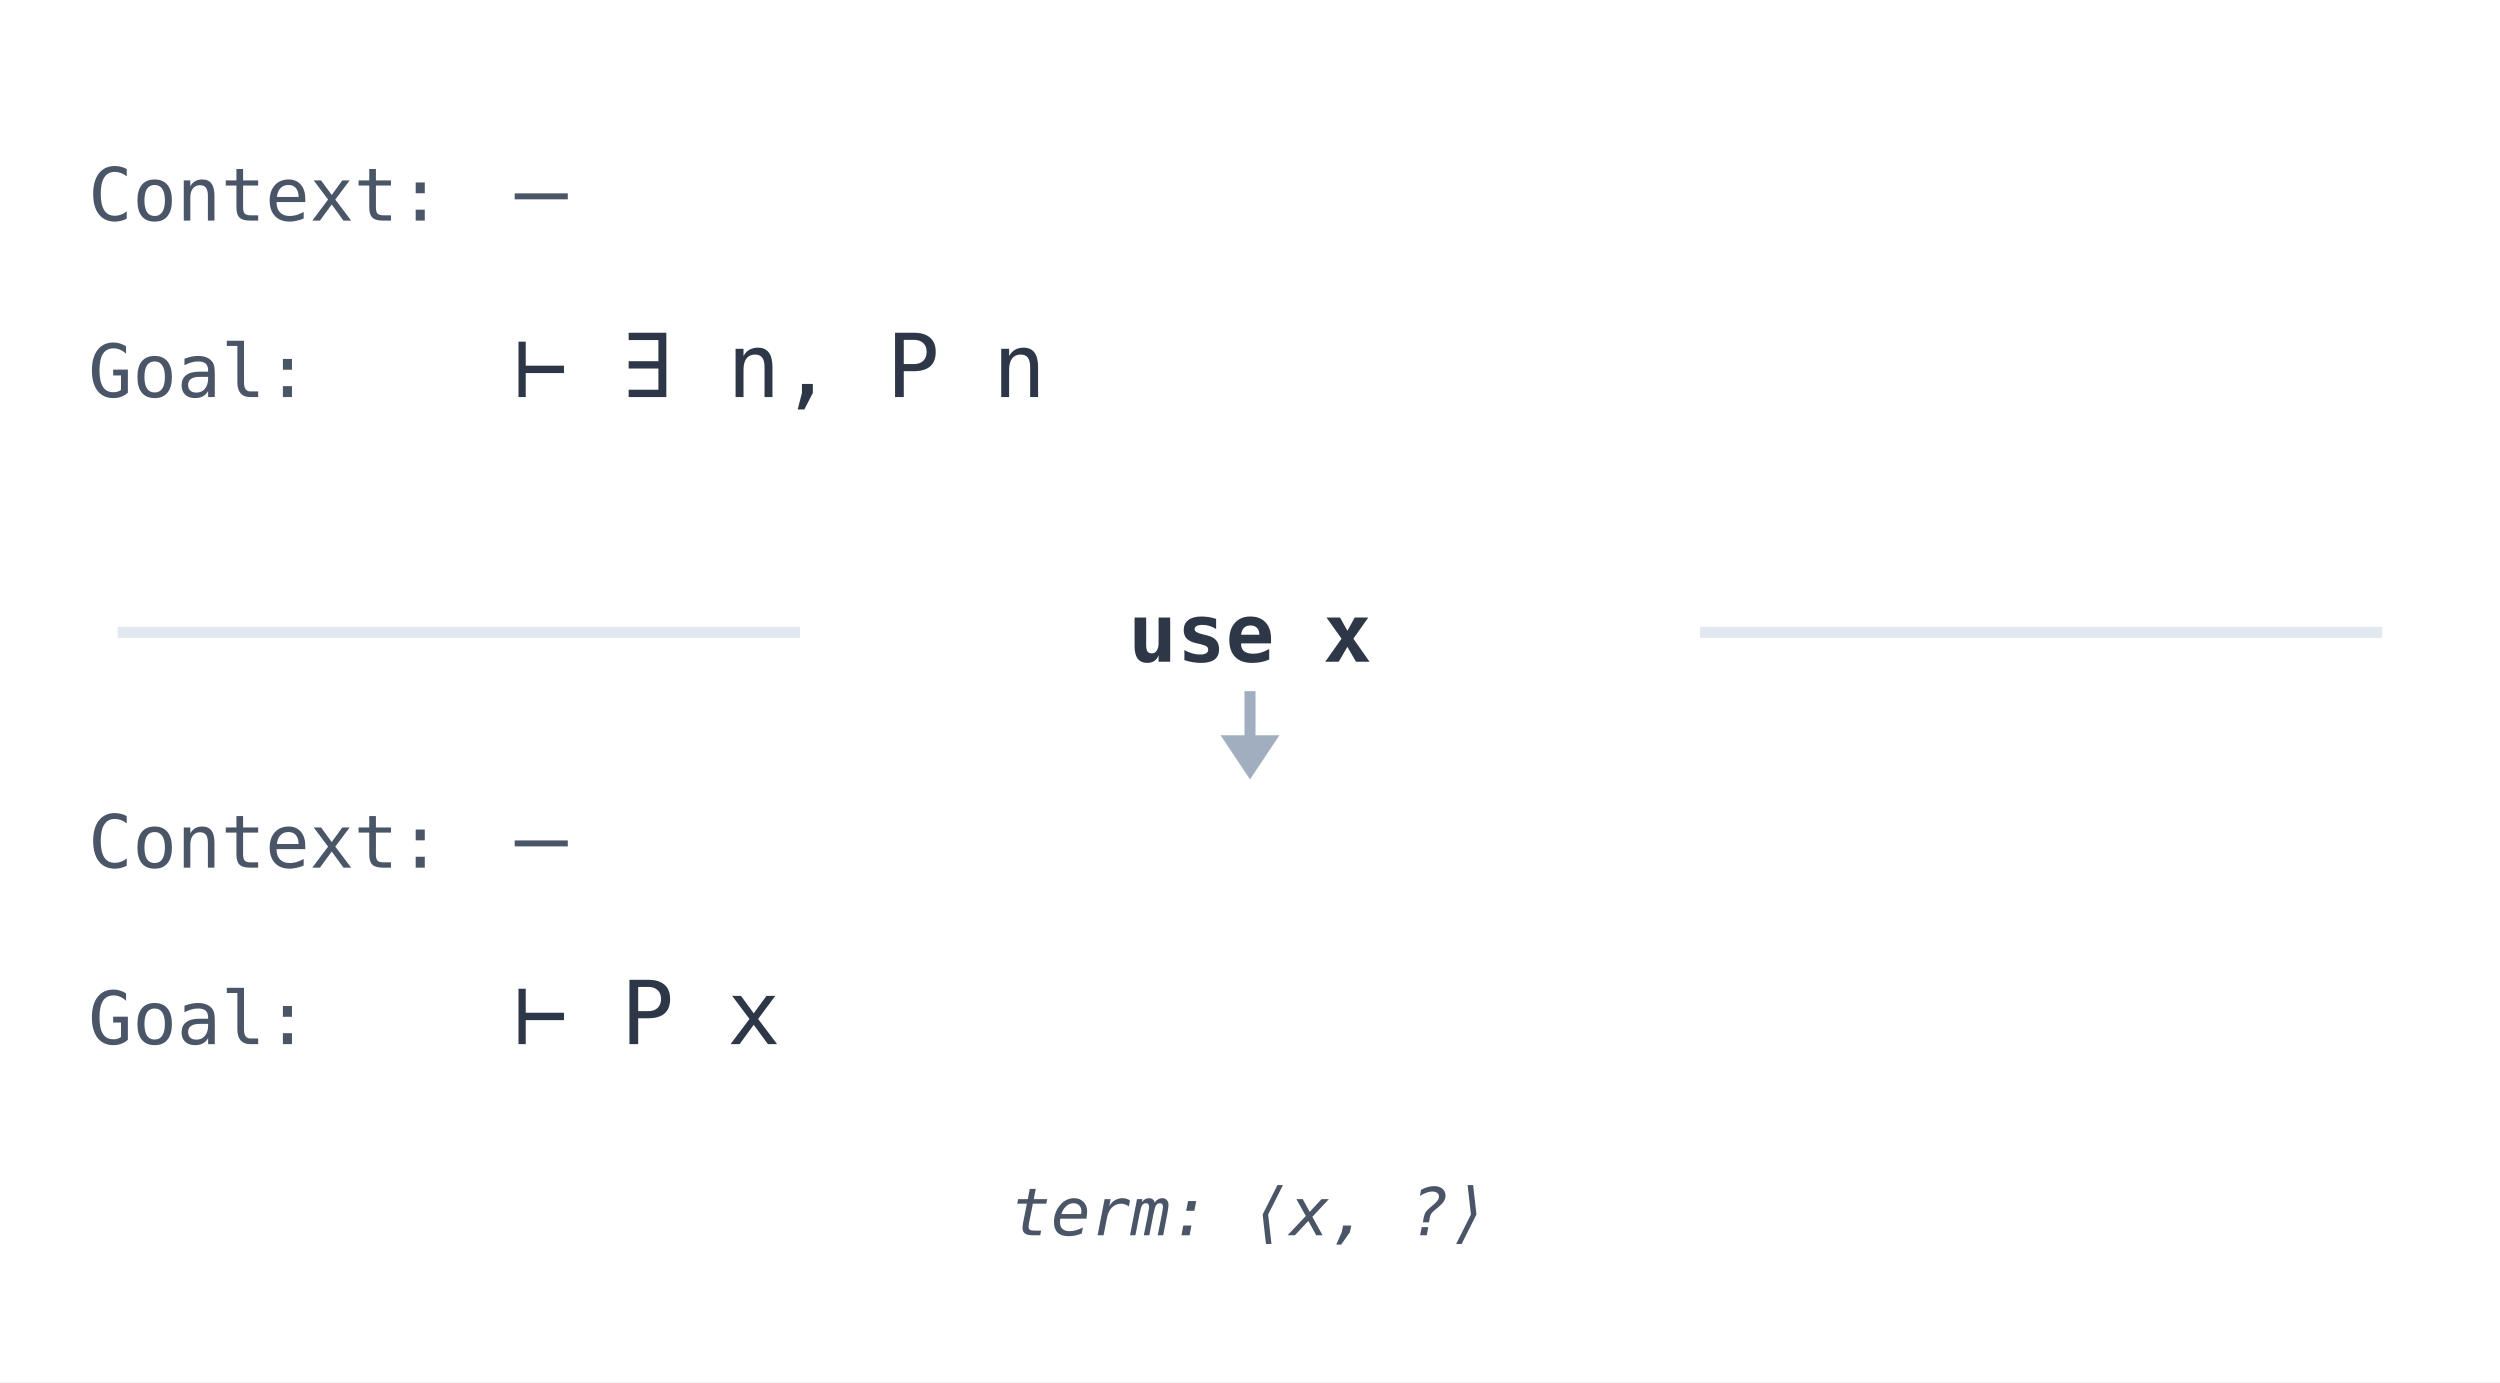
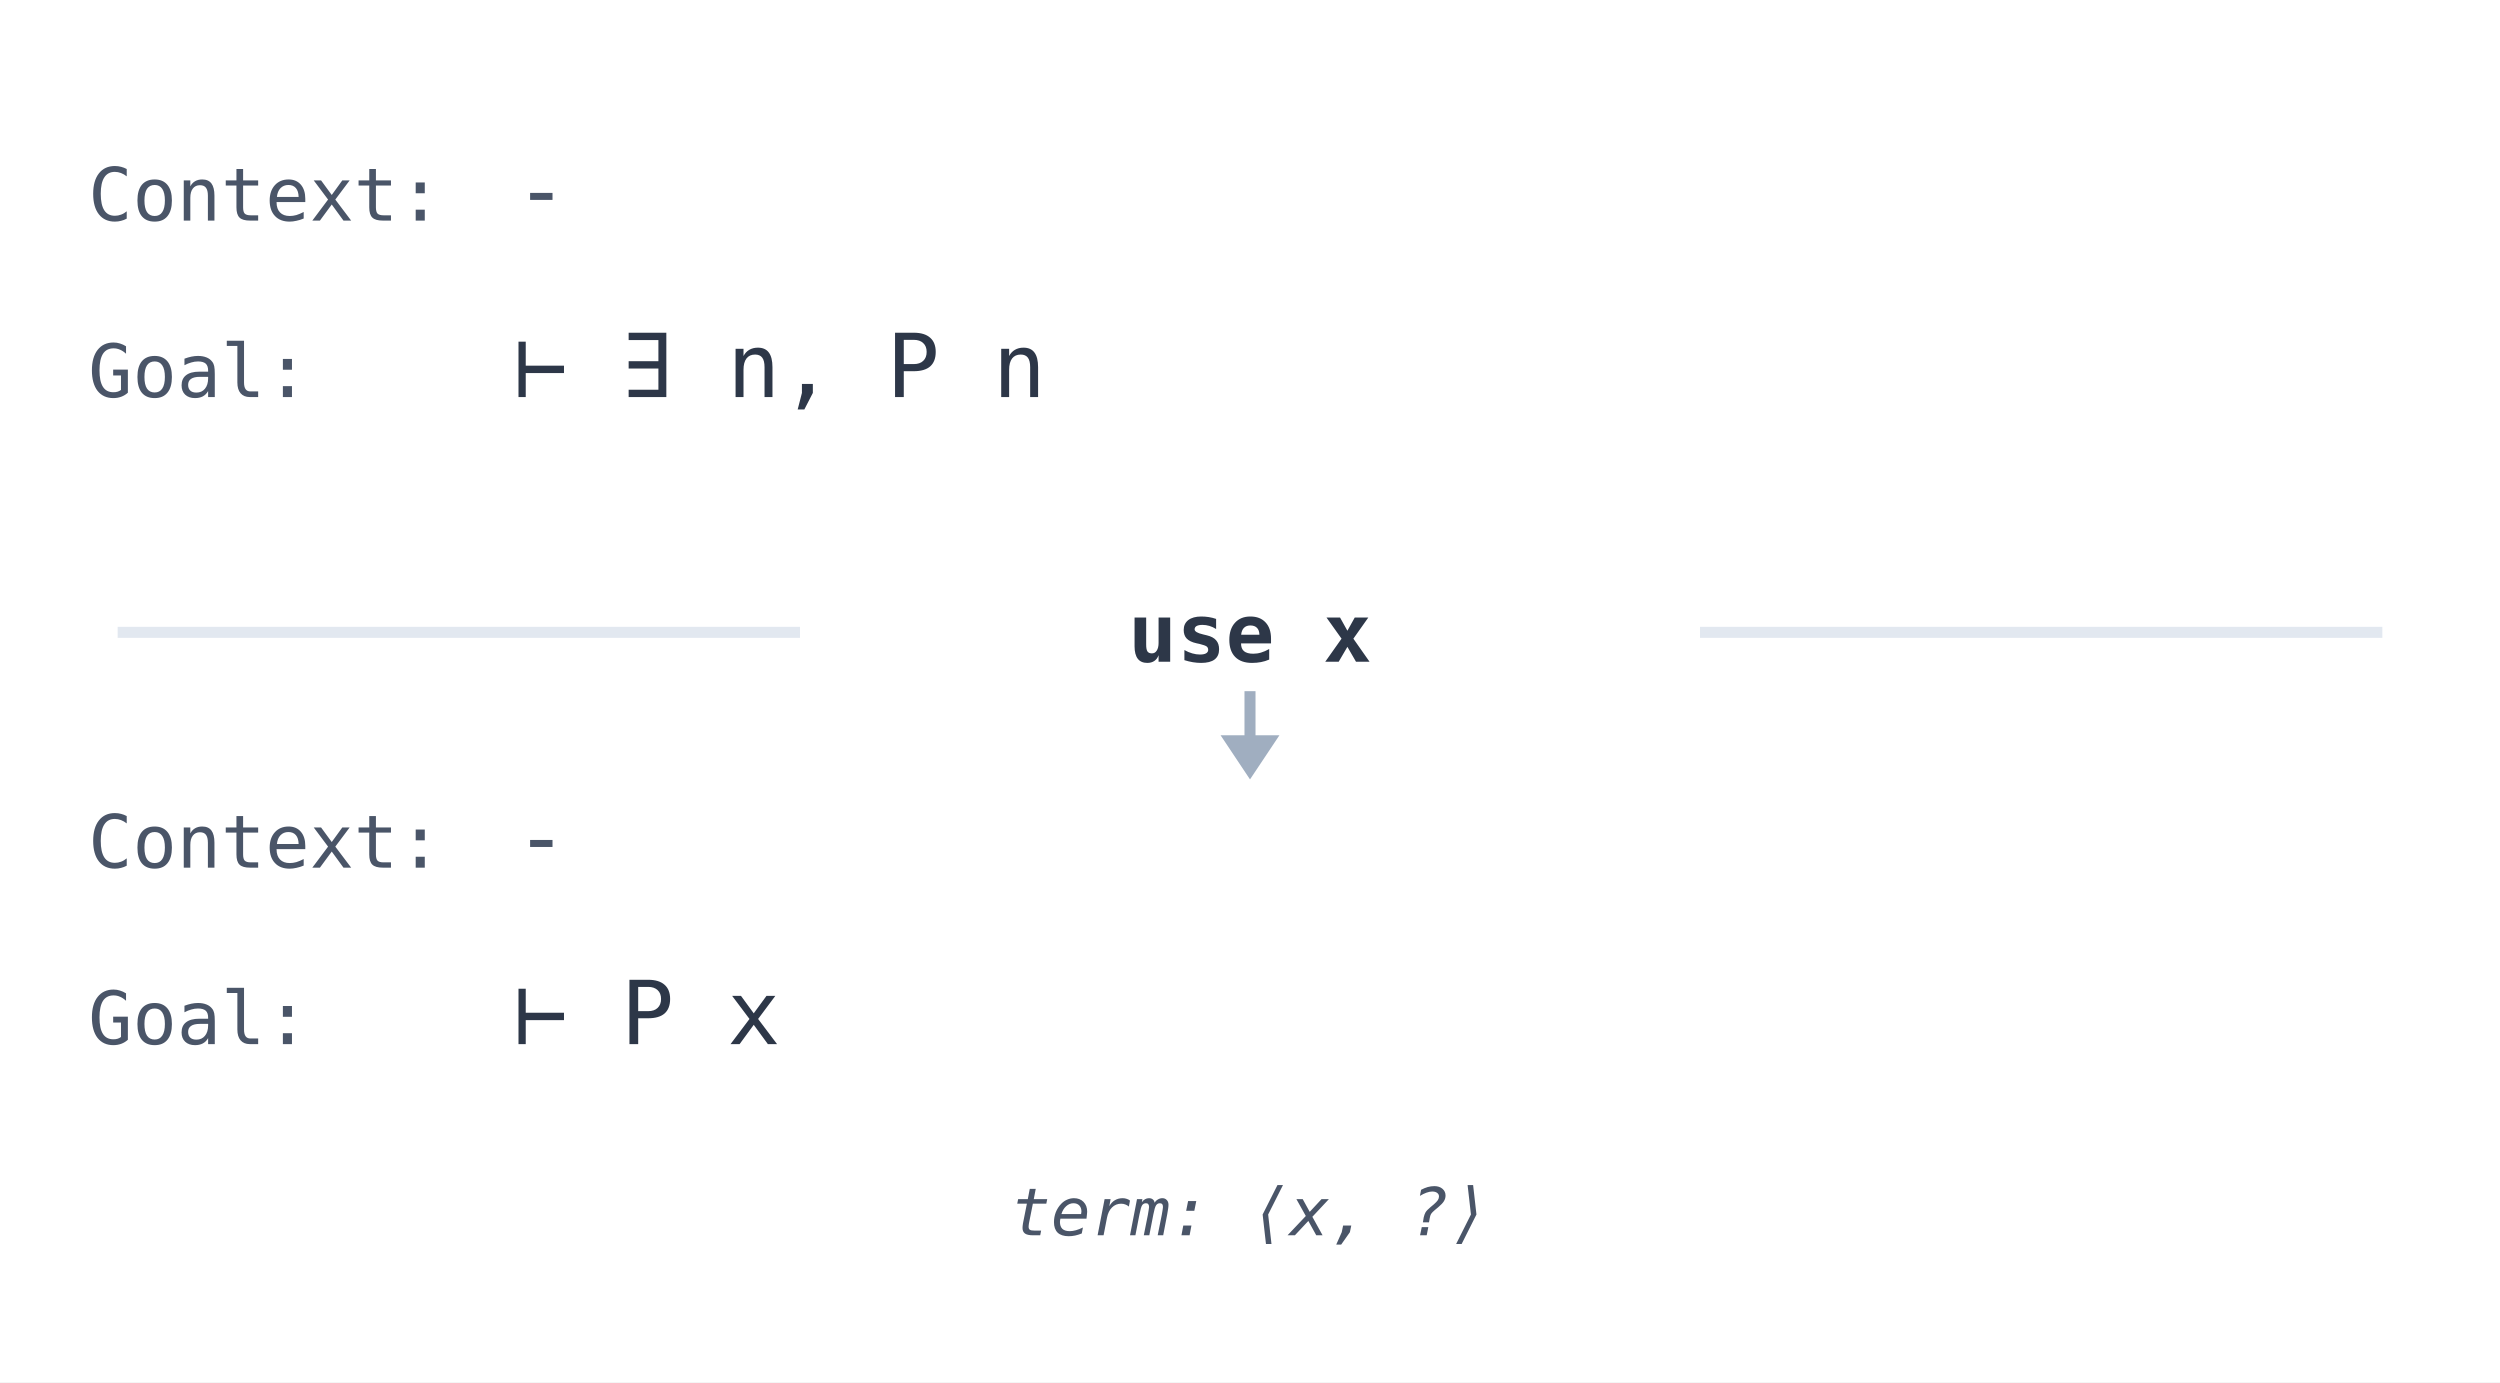
<svg xmlns="http://www.w3.org/2000/svg" viewBox="0 0 340 188">
  <rect width="340" height="188" fill="white" />
  <text x="12" y="30" font-family="Iosevka, Fira Mono, DejaVu Sans Mono, ui-monospace, monospace" font-size="10" fill="#4a5568" text-anchor="start" font-weight="normal" font-style="normal">Context:</text>
-   <text x="70" y="30" font-family="Iosevka, Fira Mono, DejaVu Sans Mono, ui-monospace, monospace" font-size="12" fill="#4a5568" text-anchor="start" font-weight="normal" font-style="normal">—</text>
+   <text x="70" y="30" font-family="Iosevka, Fira Mono, DejaVu Sans Mono, ui-monospace, monospace" font-size="12" fill="#4a5568" text-anchor="start" font-weight="normal" font-style="normal">-</text>
  <text x="12" y="54" font-family="Iosevka, Fira Mono, DejaVu Sans Mono, ui-monospace, monospace" font-size="10" fill="#4a5568" text-anchor="start" font-weight="normal" font-style="normal">Goal:</text>
  <text x="70" y="54" font-family="Iosevka, Fira Mono, DejaVu Sans Mono, ui-monospace, monospace" font-size="12" fill="#2d3748" text-anchor="start" font-weight="normal" font-style="normal">⊢ ∃ n, P n</text>
  <line x1="16" y1="86.0" x2="108.8" y2="86.0" stroke="#e2e8f0" stroke-width="1.5" />
  <text x="170.0" y="90.0" font-family="Iosevka, Fira Mono, DejaVu Sans Mono, ui-monospace, monospace" font-size="11" fill="#2d3748" text-anchor="middle" font-weight="600" font-style="normal">use x</text>
  <line x1="231.2" y1="86.0" x2="324" y2="86.0" stroke="#e2e8f0" stroke-width="1.5" />
  <line x1="170.0" y1="94.0" x2="170.0" y2="102.0" stroke="#a0aec0" stroke-width="1.5" />
  <polygon points="166.0,100.0 174.0,100.0 170.0,106.0" fill="#a0aec0" />
  <text x="12" y="118" font-family="Iosevka, Fira Mono, DejaVu Sans Mono, ui-monospace, monospace" font-size="10" fill="#4a5568" text-anchor="start" font-weight="normal" font-style="normal">Context:</text>
-   <text x="70" y="118" font-family="Iosevka, Fira Mono, DejaVu Sans Mono, ui-monospace, monospace" font-size="12" fill="#4a5568" text-anchor="start" font-weight="normal" font-style="normal">—</text>
+   <text x="70" y="118" font-family="Iosevka, Fira Mono, DejaVu Sans Mono, ui-monospace, monospace" font-size="12" fill="#4a5568" text-anchor="start" font-weight="normal" font-style="normal">-</text>
  <text x="12" y="142" font-family="Iosevka, Fira Mono, DejaVu Sans Mono, ui-monospace, monospace" font-size="10" fill="#4a5568" text-anchor="start" font-weight="normal" font-style="normal">Goal:</text>
  <text x="70" y="142" font-family="Iosevka, Fira Mono, DejaVu Sans Mono, ui-monospace, monospace" font-size="12" fill="#2d3748" text-anchor="start" font-weight="normal" font-style="normal">⊢ P x</text>
  <text x="170.0" y="168" font-family="Iosevka, Fira Mono, DejaVu Sans Mono, ui-monospace, monospace" font-size="9" fill="#4a5568" text-anchor="middle" font-weight="normal" font-style="italic">term: ⟨x, ?⟩</text>
</svg>
